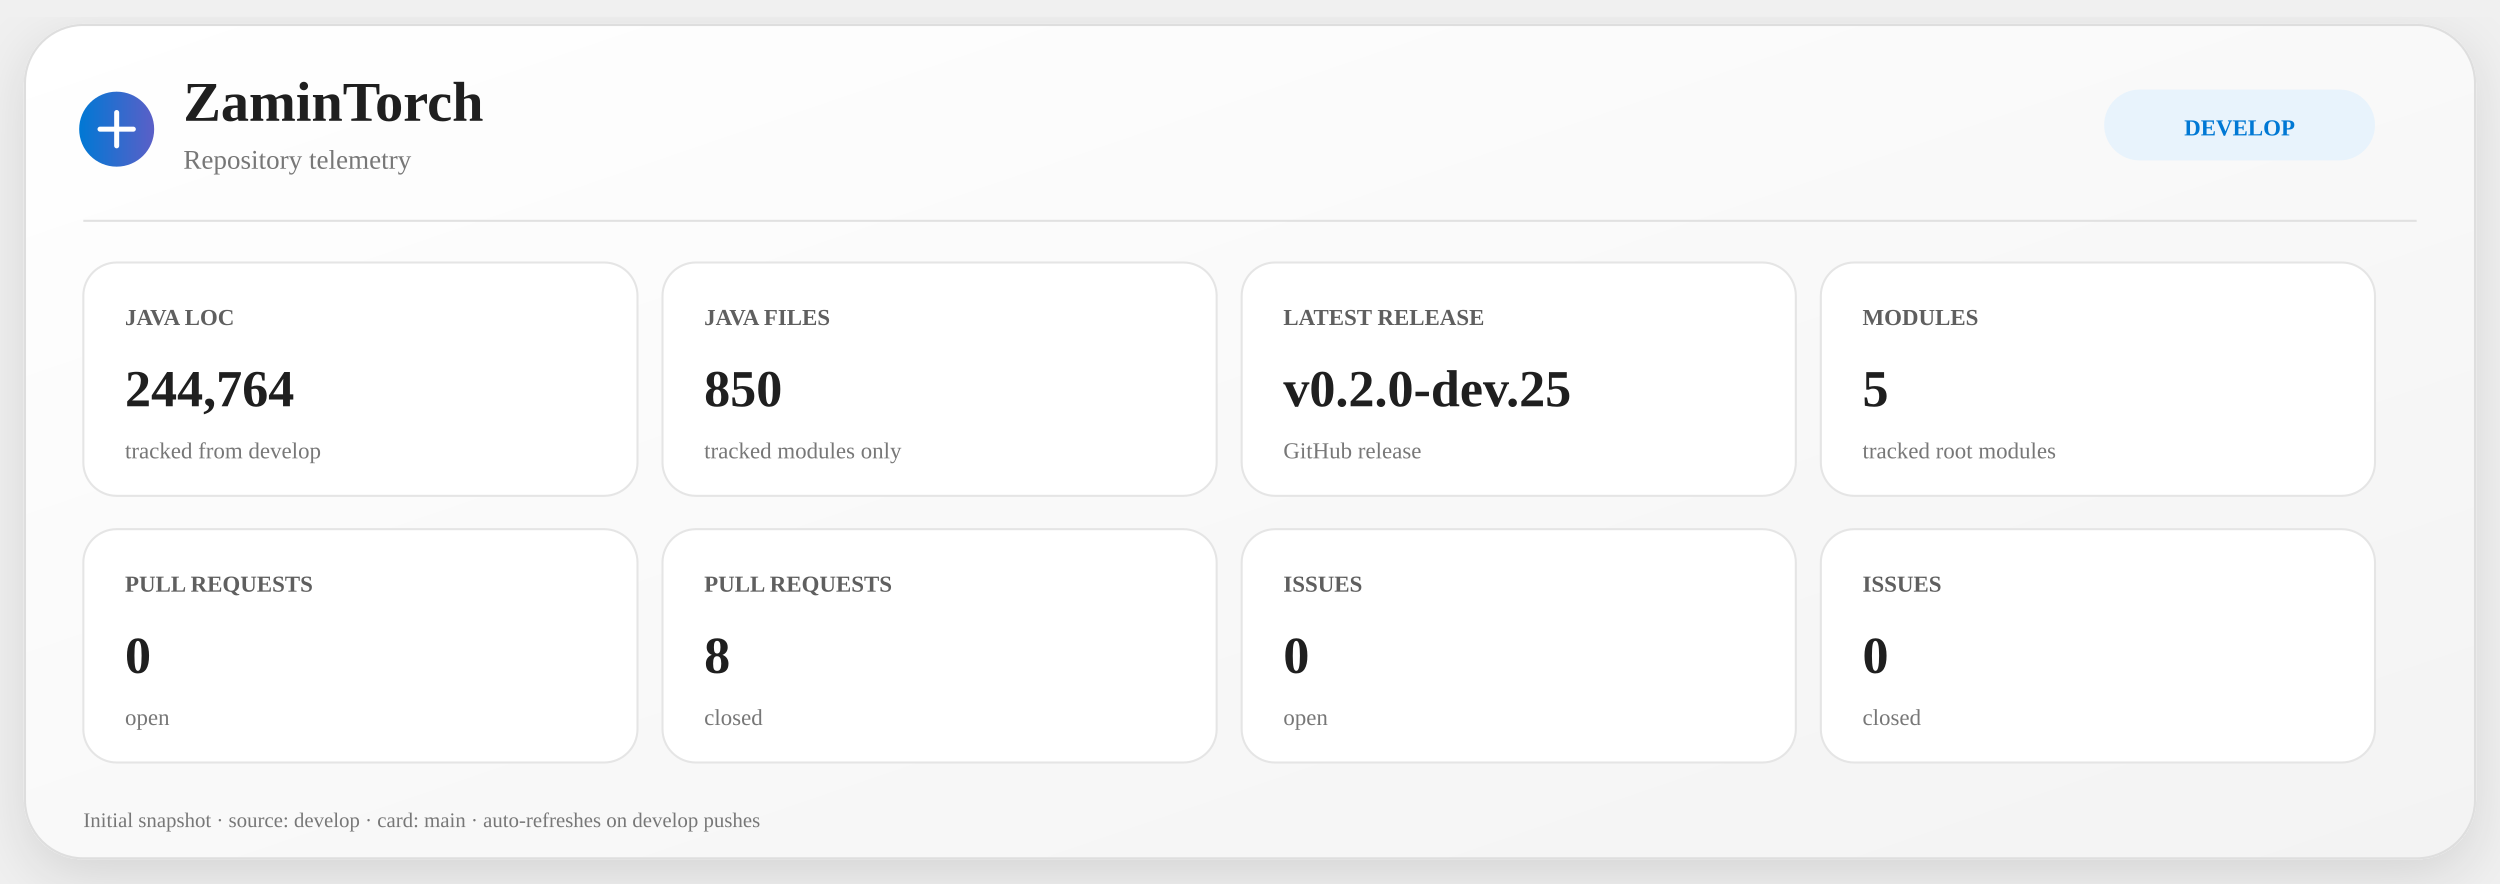
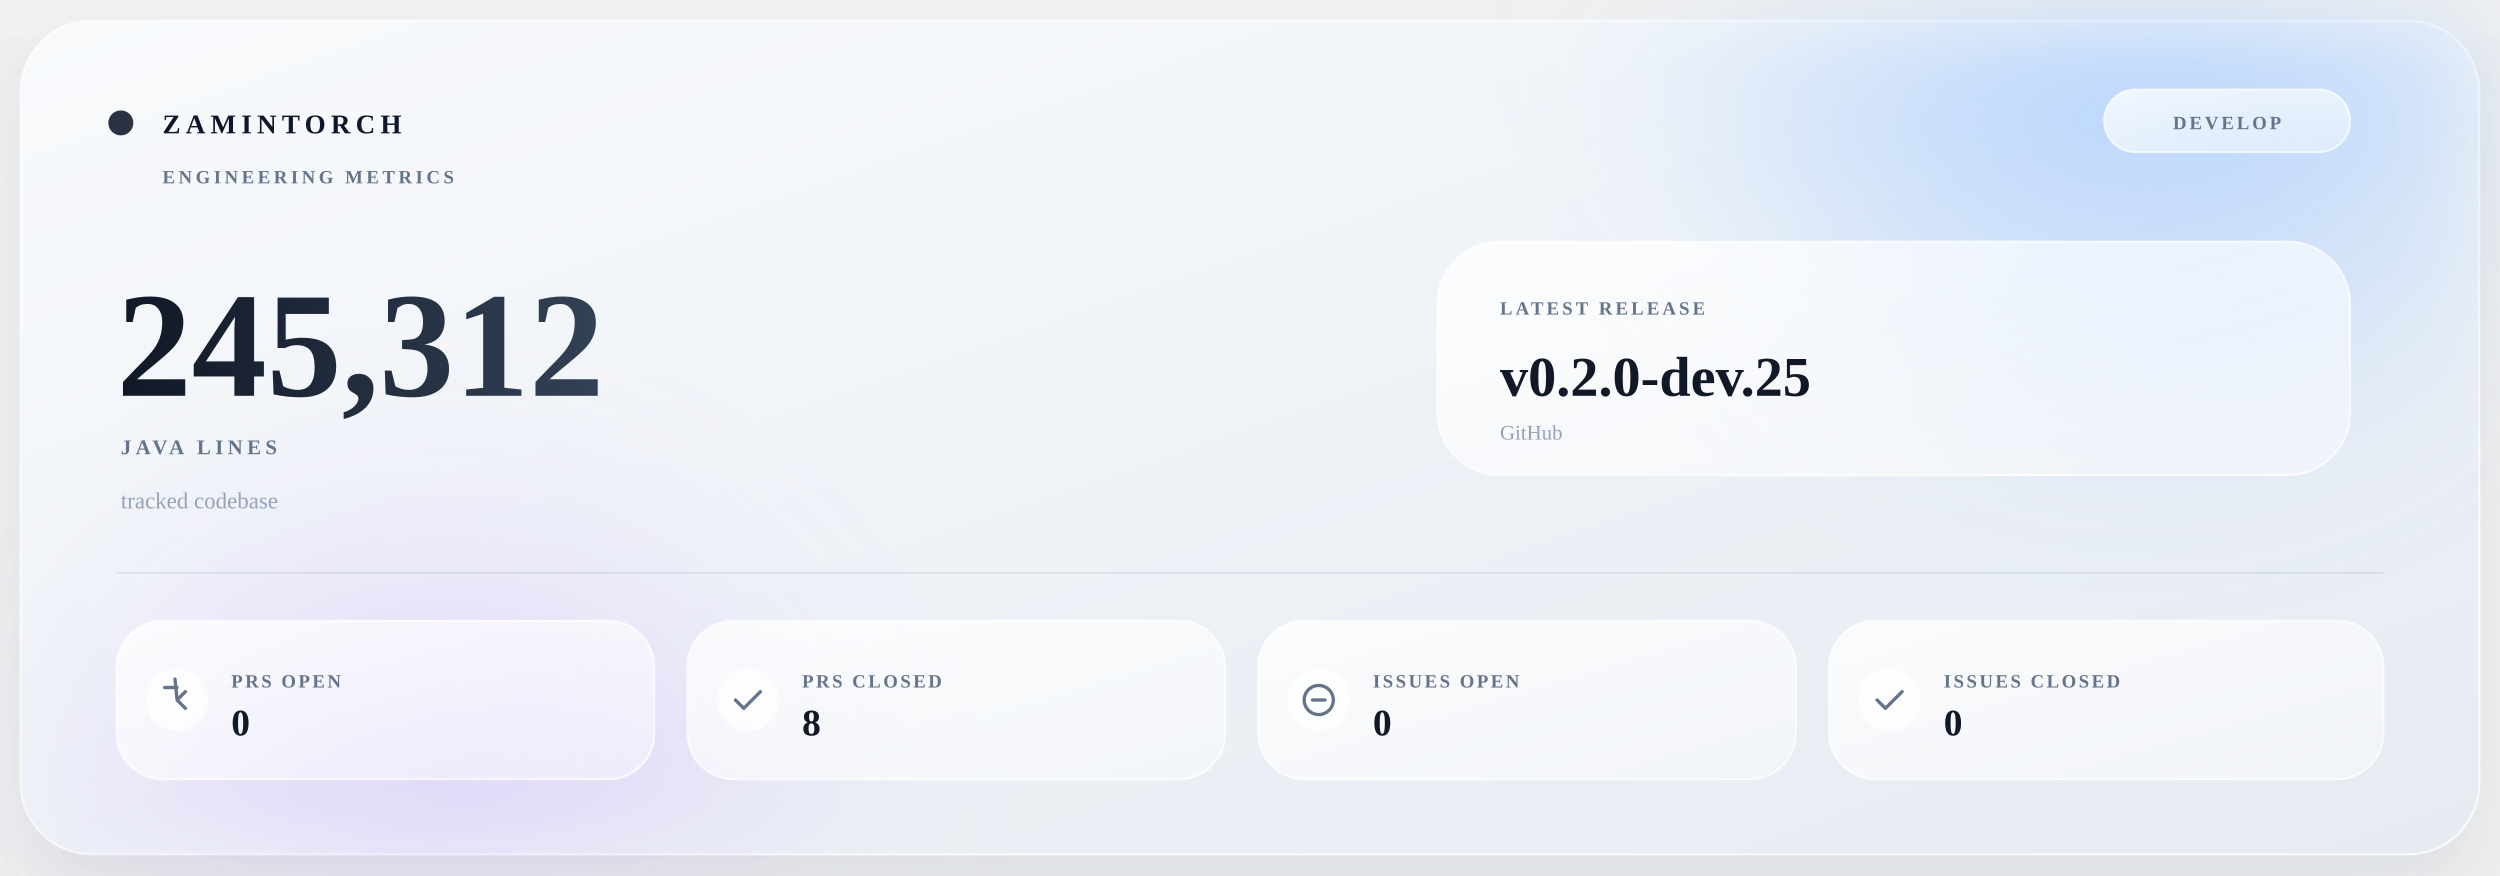
- <svg xmlns="http://www.w3.org/2000/svg" width="1200" height="424" viewBox="0 0 1200 424" role="img" aria-labelledby="title desc">
+ <svg xmlns="http://www.w3.org/2000/svg" width="1200" height="420" viewBox="0 0 1200 420" role="img" aria-labelledby="title desc">
  <defs>
-     <linearGradient id="surface" x1="0" y1="0" x2="1" y2="1">
-       <stop offset="0" stop-color="#ffffff" />
-       <stop offset="1" stop-color="#f3f3f3" />
+     <linearGradient id="bg" x1="0" y1="0" x2="1" y2="1">
+       <stop offset="0" stop-color="#f8fafc" />
+       <stop offset=".52" stop-color="#eef2f7" />
+       <stop offset="1" stop-color="#e6ebf2" />
    </linearGradient>
-     <linearGradient id="accent" x1="0" y1="0" x2="1" y2="0">
-       <stop offset="0" stop-color="#0078d4" />
-       <stop offset="1" stop-color="#5b5fc7" />
+     <radialGradient id="orb1">
+       <stop offset="0" stop-color="#8bbcff" stop-opacity=".72" />
+       <stop offset="1" stop-color="#8bbcff" stop-opacity="0" />
+     </radialGradient>
+     <radialGradient id="orb2">
+       <stop offset="0" stop-color="#c6a7ff" stop-opacity=".48" />
+       <stop offset="1" stop-color="#c6a7ff" stop-opacity="0" />
+     </radialGradient>
+     <linearGradient id="glass" x1="0" y1="0" x2="1" y2="1">
+       <stop offset="0" stop-color="#fff" stop-opacity=".78" />
+       <stop offset="1" stop-color="#fff" stop-opacity=".38" />
    </linearGradient>
-     <filter id="shadow" x="-20%" y="-20%" width="140%" height="150%">
-       <feDropShadow dx="0" dy="8" stdDeviation="14" flood-opacity="0.12" />
+     <linearGradient id="number" x1="0" y1="0" x2="1" y2="0">
+       <stop offset="0" stop-color="#111827" />
+       <stop offset="1" stop-color="#334155" />
+     </linearGradient>
+     <filter id="shadow" x="-20%" y="-30%" width="140%" height="170%">
+       <feDropShadow dx="0" dy="18" stdDeviation="24" flood-color="#64748b" flood-opacity=".16" />
+     </filter>
+     <filter id="soft" x="-30%" y="-30%" width="160%" height="160%">
+       <feGaussianBlur stdDeviation="34" />
    </filter>
    <style>
-     .surface{fill:url(#surface);stroke:#dedede}.metric{fill:#ffffff;stroke:#e5e5e5}.title{fill:#1f1f1f}.label{fill:#5f5f5f}.value{fill:#1f1f1f}.muted{fill:#777}.accent{fill:#0078d4}.rule{stroke:#e1e1e1}
-     @media(prefers-color-scheme:dark){.surface{fill:#202020;stroke:#383838}.metric{fill:#292929;stroke:#3b3b3b}.title{fill:#f5f5f5}.label{fill:#b8b8b8}.value{fill:#ffffff}.muted{fill:#999}.rule{stroke:#3a3a3a}}
+     .bg{fill:url(#bg);stroke:#fff;stroke-opacity:.72}.glass{fill:url(#glass);stroke:#fff;stroke-opacity:.72}.title{fill:#0f172a}.label{fill:#64748b}.value{fill:#111827}.number{fill:url(#number)}.muted{fill:#94a3b8}.icon-bg{fill:#fff;fill-opacity:.72}.icon{fill:none;stroke:#64748b;stroke-width:1.6;stroke-linecap:round;stroke-linejoin:round}
+     @media(prefers-color-scheme:dark){.bg{fill:#111318;stroke:#30343c}.glass{fill:#1b1f27;fill-opacity:.78;stroke:#3a404b}.title{fill:#f8fafc}.label{fill:#9aa4b2}.value{fill:#f8fafc}.number{fill:#fff}.muted{fill:#687384}.icon-bg{fill:#262c36}.icon{stroke:#aab4c2}}
  </style>
  </defs>
-   <rect x="12" y="12" width="1176" height="400" rx="28" class="surface" filter="url(#shadow)" />
-   <circle cx="56" cy="62" r="18" fill="url(#accent)" />
-   <path d="M48 62h16M56 54v16" stroke="#fff" stroke-width="2.4" stroke-linecap="round" />
-   <text x="88" y="58" class="title" font-size="27px" font-weight="650">ZaminTorch</text>
-   <text x="88" y="81" class="muted" font-size="13px">Repository telemetry</text>
-   <rect x="1010" y="43" width="130" height="34" rx="17" fill="#e8f3fc" />
-   <text x="1075" y="65" class="accent" font-size="11px" font-weight="650" text-anchor="middle">DEVELOP</text>
-   <line x1="40" y1="106" x2="1160" y2="106" class="rule" />
-   <rect x="40" y="126" width="266" height="112" rx="16" class="metric" />
-   <text x="60" y="156" class="label" font-size="11px" font-weight="600">JAVA LOC</text>
-   <text x="60" y="195" class="value" font-size="25px" font-weight="650">244,764</text>
-   <text x="60" y="220" class="muted" font-size="11px">tracked from develop</text>
-   <rect x="318" y="126" width="266" height="112" rx="16" class="metric" />
-   <text x="338" y="156" class="label" font-size="11px" font-weight="600">JAVA FILES</text>
-   <text x="338" y="195" class="value" font-size="25px" font-weight="650">850</text>
-   <text x="338" y="220" class="muted" font-size="11px">tracked modules only</text>
-   <rect x="596" y="126" width="266" height="112" rx="16" class="metric" />
-   <text x="616" y="156" class="label" font-size="11px" font-weight="600">LATEST RELEASE</text>
-   <text x="616" y="195" class="value" font-size="25px" font-weight="650">v0.2.0-dev.25</text>
-   <text x="616" y="220" class="muted" font-size="11px">GitHub release</text>
-   <rect x="874" y="126" width="266" height="112" rx="16" class="metric" />
-   <text x="894" y="156" class="label" font-size="11px" font-weight="600">MODULES</text>
-   <text x="894" y="195" class="value" font-size="25px" font-weight="650">5</text>
-   <text x="894" y="220" class="muted" font-size="11px">tracked root modules</text>
-   <rect x="40" y="254" width="266" height="112" rx="16" class="metric" />
-   <text x="60" y="284" class="label" font-size="11px" font-weight="600">PULL REQUESTS</text>
-   <text x="60" y="323" class="value" font-size="25px" font-weight="650">0</text>
-   <text x="60" y="348" class="muted" font-size="11px">open</text>
-   <rect x="318" y="254" width="266" height="112" rx="16" class="metric" />
-   <text x="338" y="284" class="label" font-size="11px" font-weight="600">PULL REQUESTS</text>
-   <text x="338" y="323" class="value" font-size="25px" font-weight="650">8</text>
-   <text x="338" y="348" class="muted" font-size="11px">closed</text>
-   <rect x="596" y="254" width="266" height="112" rx="16" class="metric" />
-   <text x="616" y="284" class="label" font-size="11px" font-weight="600">ISSUES</text>
-   <text x="616" y="323" class="value" font-size="25px" font-weight="650">0</text>
-   <text x="616" y="348" class="muted" font-size="11px">open</text>
-   <rect x="874" y="254" width="266" height="112" rx="16" class="metric" />
-   <text x="894" y="284" class="label" font-size="11px" font-weight="600">ISSUES</text>
-   <text x="894" y="323" class="value" font-size="25px" font-weight="650">0</text>
-   <text x="894" y="348" class="muted" font-size="11px">closed</text>
-   <text x="40" y="397" class="muted" font-size="10px">Initial snapshot · source: develop · card: main · auto-refreshes on develop pushes</text>
+   <rect x="10" y="10" width="1180" height="400" rx="34" class="bg" filter="url(#shadow)" />
+   <circle cx="1030" cy="-20" r="270" fill="url(#orb1)" filter="url(#soft)" />
+   <circle cx="210" cy="430" r="230" fill="url(#orb2)" filter="url(#soft)" />
+   <circle cx="58" cy="59" r="6" fill="#0f172a" opacity=".88" />
+   <text x="78" y="64" class="title" font-size="13px" font-weight="700" letter-spacing="2.5px">ZAMINTORCH</text>
+   <text x="78" y="88" class="label" font-size="9px" font-weight="650" letter-spacing="1.7px">ENGINEERING METRICS</text>
+   <rect x="1010" y="43" width="118" height="30" rx="15" class="glass" />
+   <text x="1069" y="62" class="label" font-size="9px" font-weight="700" text-anchor="middle" letter-spacing="1.4px">DEVELOP</text>
+   <text x="56" y="190" class="number" font-size="72px" font-weight="700">245,312</text>
+   <text x="58" y="218" class="label" font-size="10px" font-weight="700" letter-spacing="2.1px">JAVA LINES</text>
+   <text x="58" y="244" class="muted" font-size="11px">tracked codebase</text>
+   <rect x="690" y="116" width="438" height="112" rx="30" class="glass" />
+   <text x="720" y="151" class="label" font-size="9px" font-weight="700" letter-spacing="1.5px">LATEST RELEASE</text>
+   <text x="720" y="190" class="value" font-size="27px" font-weight="650">v0.2.0-dev.25</text>
+   <text x="720" y="211" class="muted" font-size="10px">GitHub</text>
+   <line x1="56" y1="275" x2="1144" y2="275" stroke="#94a3b8" stroke-opacity=".18" />
+   <rect x="56" y="298" width="258" height="76" rx="22" class="glass" />
+   <circle cx="85" cy="336" r="15" class="icon-bg" />
+   <path d="M85 330l-6 0M85 336l4-4M85 336l4 4M85 336l-1-10" class="icon" />
+   <text x="111" y="330" class="label" font-size="9px" font-weight="650" letter-spacing="1.2px">PRS OPEN</text>
+   <text x="111" y="353" class="value" font-size="18px" font-weight="650">0</text>
+   <rect x="330" y="298" width="258" height="76" rx="22" class="glass" />
+   <circle cx="359" cy="336" r="15" class="icon-bg" />
+   <path d="M353 336l4 4 8-8" class="icon" />
+   <text x="385" y="330" class="label" font-size="9px" font-weight="650" letter-spacing="1.2px">PRS CLOSED</text>
+   <text x="385" y="353" class="value" font-size="18px" font-weight="650">8</text>
+   <rect x="604" y="298" width="258" height="76" rx="22" class="glass" />
+   <circle cx="633" cy="336" r="15" class="icon-bg" />
+   <circle cx="633" cy="336" r="7" class="icon" />
+   <path d="M630 336h6" class="icon" />
+   <text x="659" y="330" class="label" font-size="9px" font-weight="650" letter-spacing="1.2px">ISSUES OPEN</text>
+   <text x="659" y="353" class="value" font-size="18px" font-weight="650">0</text>
+   <rect x="878" y="298" width="266" height="76" rx="22" class="glass" />
+   <circle cx="907" cy="336" r="15" class="icon-bg" />
+   <path d="M901 336l4 4 8-8" class="icon" />
+   <text x="933" y="330" class="label" font-size="9px" font-weight="650" letter-spacing="1.2px">ISSUES CLOSED</text>
+   <text x="933" y="353" class="value" font-size="18px" font-weight="650">0</text>
</svg>
